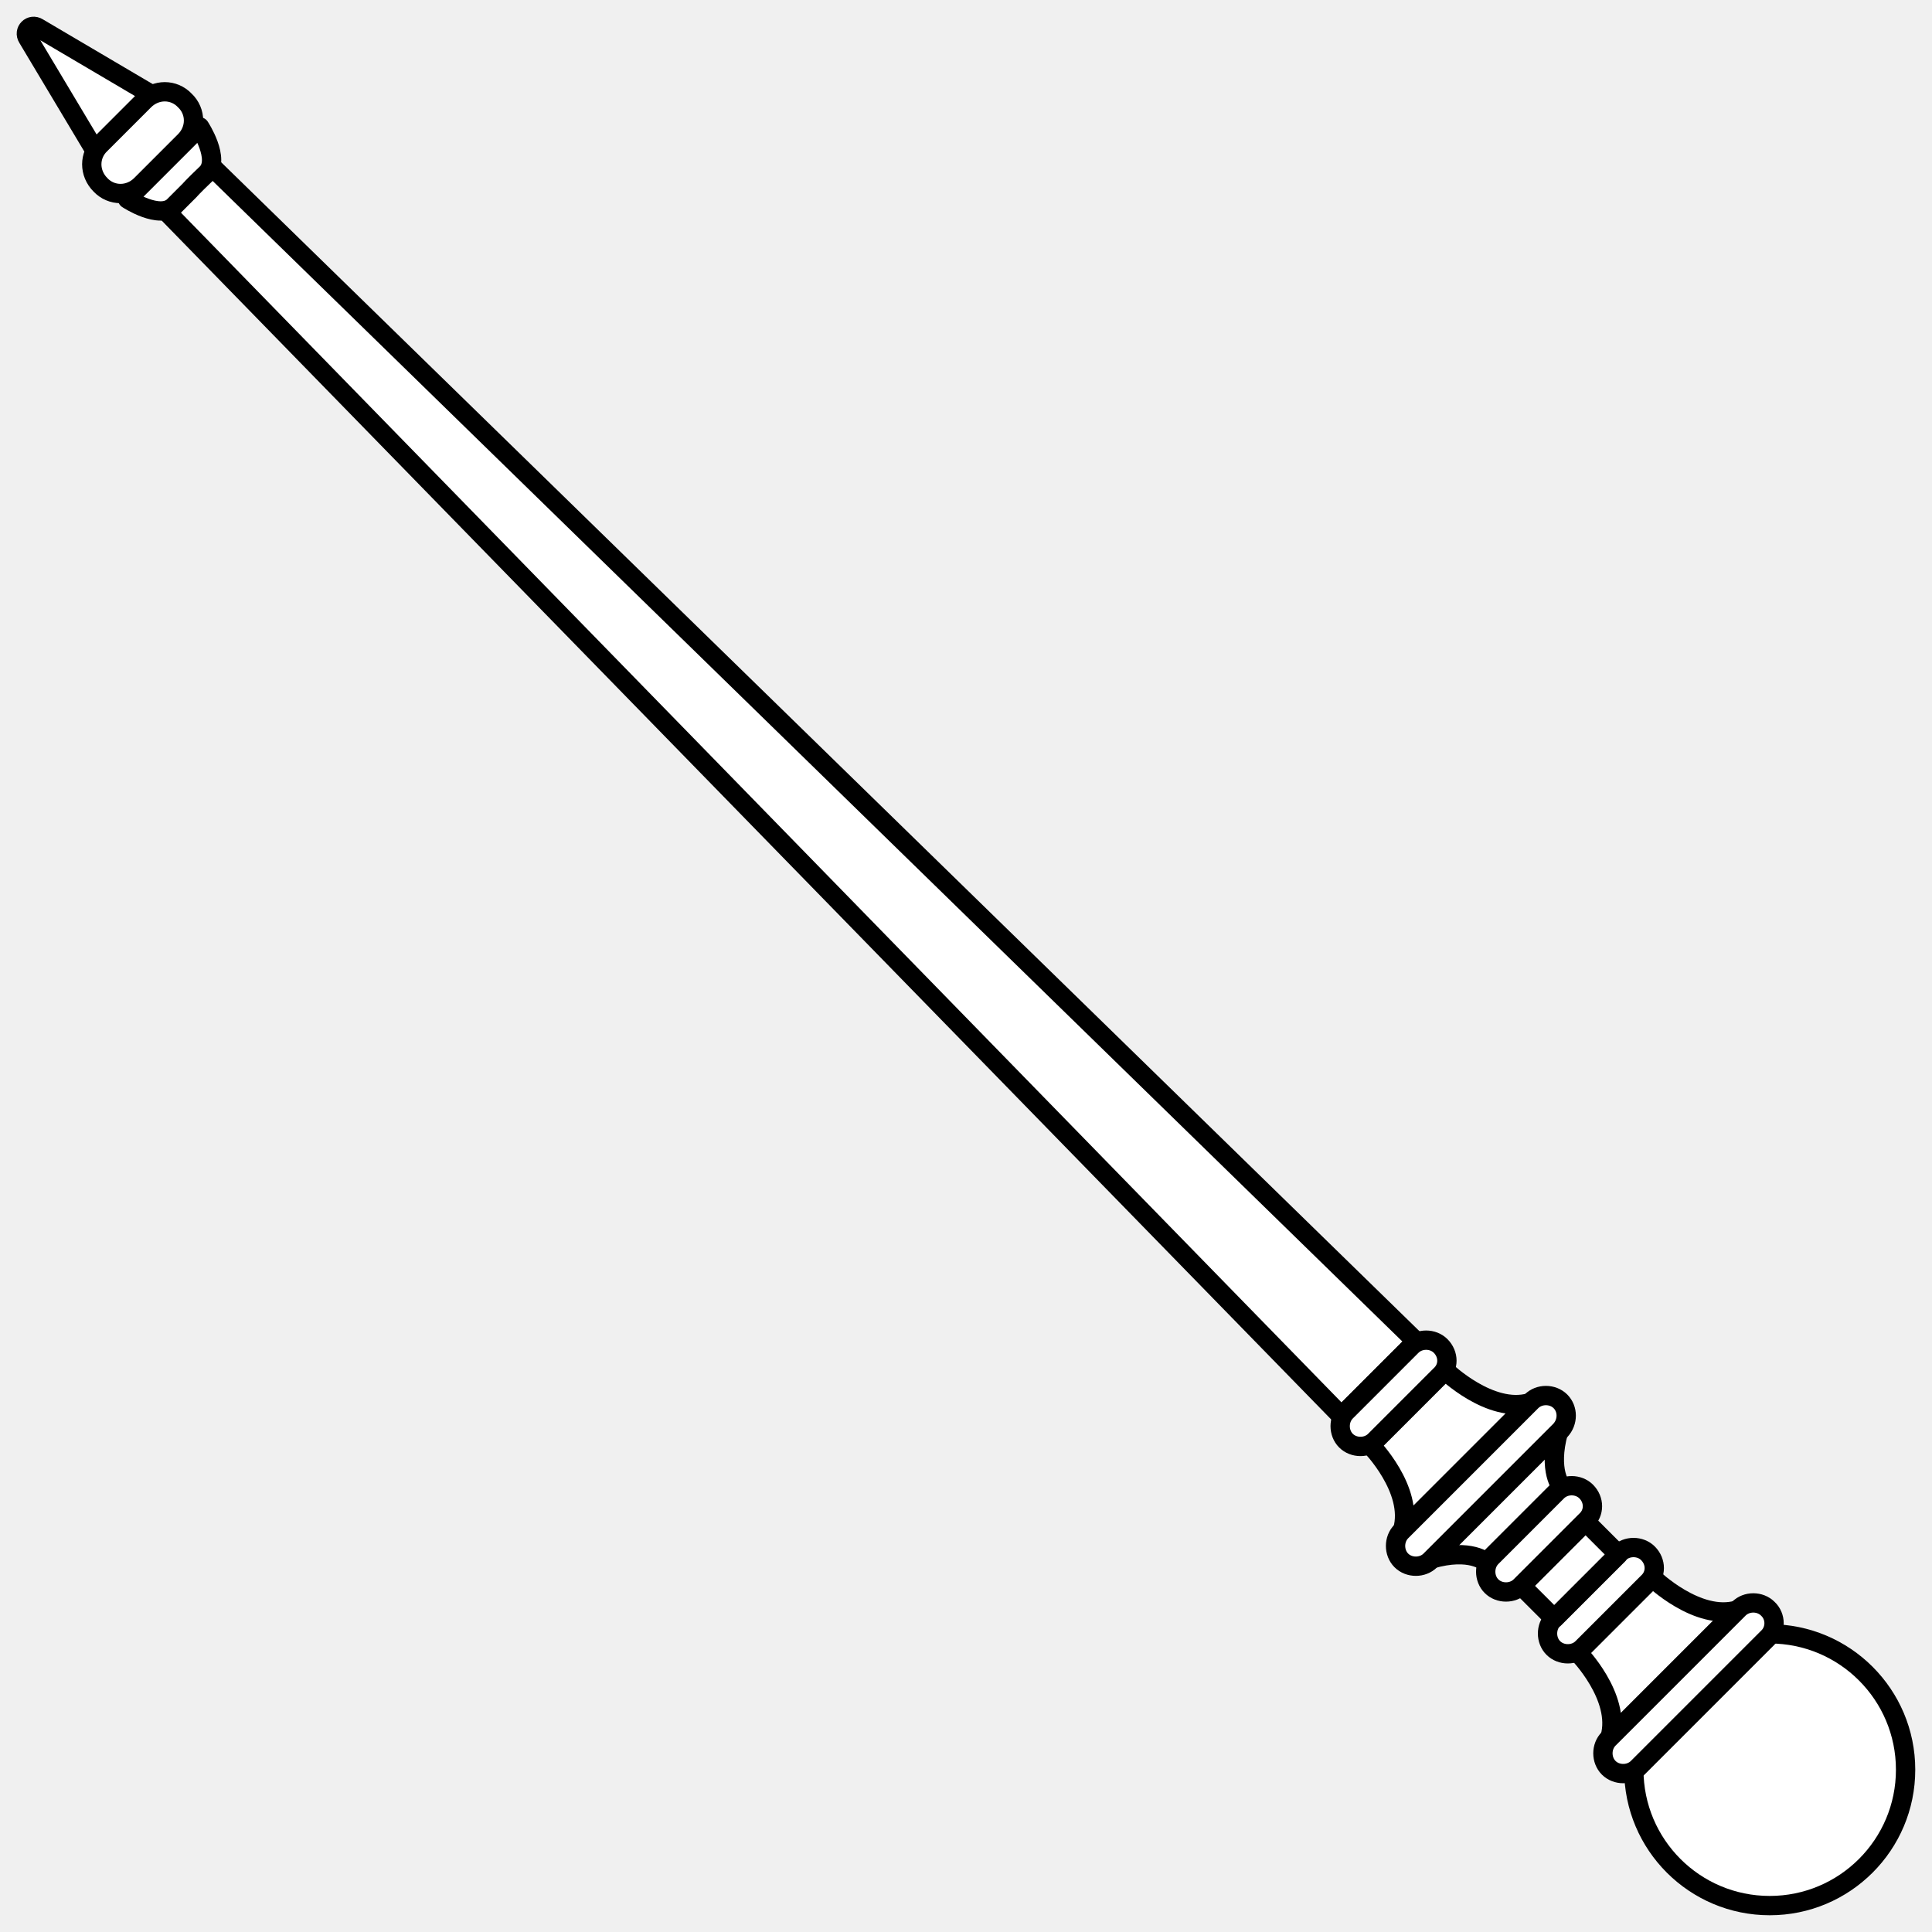
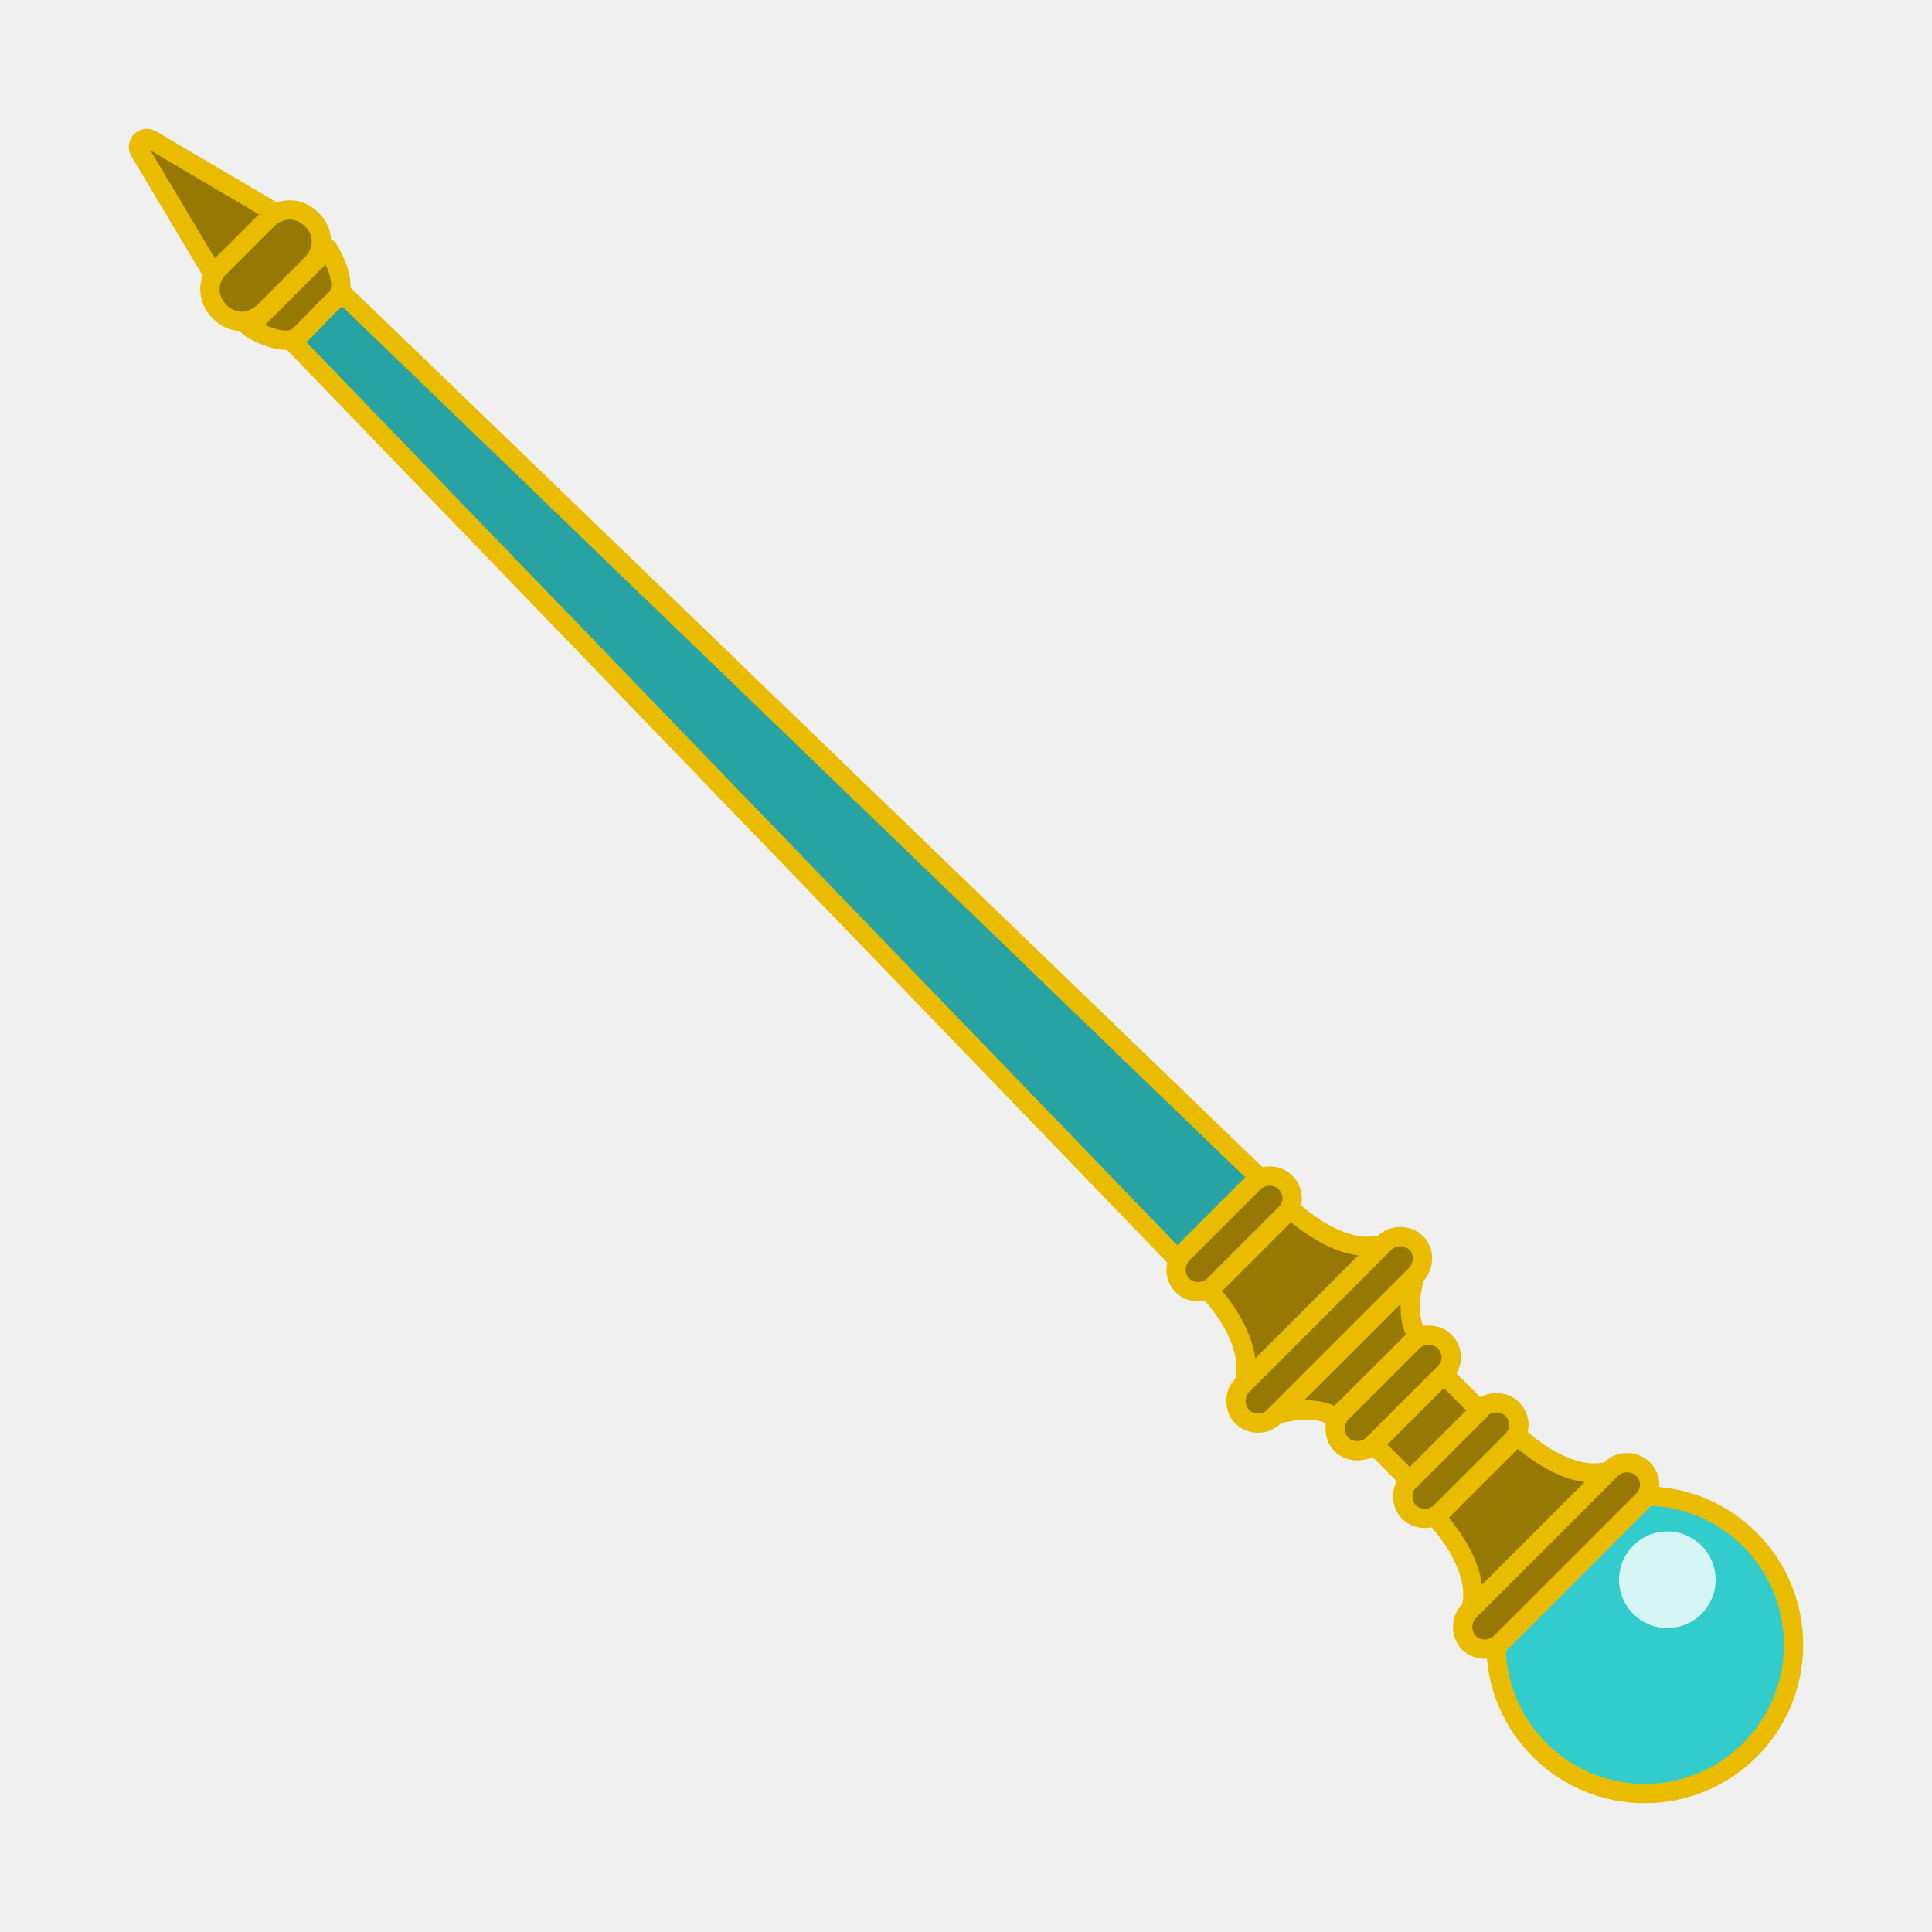
<svg xmlns="http://www.w3.org/2000/svg" version="1.1" id="레이어_1" x="0px" y="0px" viewBox="0 0 300 300" style="enable-background:new 0 0 300 300;" xml:space="preserve">
  <style type="text/css">
- 	.st0{fill:#FFFFFF;stroke:#000000;stroke-width:3;stroke-miterlimit:10;}
- 	.st1{fill:#FFFFFF;stroke:#000000;stroke-width:3;stroke-linecap:round;stroke-linejoin:round;stroke-miterlimit:10;}
+ 	.st0{fill:#32CCCC;stroke:#E9BC00;stroke-width:3;stroke-miterlimit:10;}
+ 	.st1{fill:#967905;stroke:#E9BC00;stroke-width:3;stroke-linecap:round;stroke-linejoin:round;stroke-miterlimit:10;}
+ 	.st2{fill:#28A3A3;stroke:#E9BC00;stroke-width:3;stroke-miterlimit:10;}
+ 	.st3{fill:#967905;stroke:#E9BC00;stroke-width:3;stroke-linecap:round;stroke-linejoin:round;stroke-miterlimit:10;}
+ 	.st4{fill:#D6F5F5;}
</style>
  <g>
-     <circle class="st0" cx="274.8" cy="274.8" r="21.1" />
-     <path class="st1" d="M4.3,5.9l11,18.4c0.4,0.7,1.3,0.8,1.9,0.2l7.4-7.4c0.5-0.5,0.4-1.5-0.2-1.9L5.9,4.3C4.8,3.6,3.6,4.8,4.3,5.9z" />
-     <polygon class="st0" points="219.9,208.3 208.3,219.9 25.2,32.2 32.2,25.2  " />
-     <path class="st1" d="M29.5,29.5c0,0-0.3,0.3-2.5,2.5c-2.2,2.2-7.2-1.1-7.2-1.1s5.6-5.6,5.6-5.6l5.6-5.6c0,0,3.3,5,1.1,7.2   C29.8,29.1,29.5,29.5,29.5,29.5z" />
-     <path class="st1" d="M28.7,21.9l-6.8,6.8c-1.8,1.8-4.6,1.8-6.3,0l0,0c-1.8-1.8-1.8-4.6,0-6.3l6.8-6.8c1.8-1.8,4.6-1.8,6.3,0l0,0   C30.5,17.3,30.5,20.1,28.7,21.9z" />
-     <path class="st1" d="M212.8,224.4c0,0,6.8,6.9,5,13.2c0,0,9.9-9.9,9.9-9.9l9.9-9.9c-6.2,1.8-13.2-5-13.2-5L212.8,224.4z" />
-     <path class="st1" d="M242.5,230.9c0,0-2.2-2.4-0.5-8.6c0,0-9.9,9.9-9.9,9.9l-9.9,9.9c6.2-1.8,8.6,0.5,8.6,0.5L242.5,230.9z" />
-     <path class="st1" d="M242.3,222.1l-20.2,20.2c-1.2,1.2-3.3,1.2-4.5,0l0,0c-1.2-1.2-1.2-3.3,0-4.5l20.2-20.2c1.2-1.2,3.3-1.2,4.5,0   l0,0C243.5,218.8,243.5,220.8,242.3,222.1z" />
-     <path class="st1" d="M245,256.6c0,0,6.8,6.9,5,13.2c0,0,9.9-9.9,9.9-9.9l9.9-9.9c-6.2,1.8-13.2-5-13.2-5L245,256.6z" />
-     <path class="st1" d="M274.5,254.3l-20.2,20.2c-1.2,1.2-3.3,1.2-4.5,0l0,0c-1.2-1.2-1.2-3.3,0-4.5l20.2-20.2c1.2-1.2,3.3-1.2,4.5,0   l0,0C275.8,251,275.8,253.1,274.5,254.3z" />
-     <path class="st1" d="M246.3,236.1l-10.2,10.2c-1.2,1.2-3.3,1.2-4.5,0l0,0c-1.2-1.2-1.2-3.3,0-4.5l10.2-10.2c1.2-1.2,3.3-1.2,4.5,0   l0,0C247.6,232.9,247.6,234.9,246.3,236.1z" />
-     <path class="st1" d="M223.7,213.5l-10.2,10.2c-1.2,1.2-3.3,1.2-4.5,0l0,0c-1.2-1.2-1.2-3.3,0-4.5l10.2-10.2c1.2-1.2,3.3-1.2,4.5,0   l0,0C225,210.3,225,212.3,223.7,213.5z" />
-     <path class="st1" d="M255.9,245.7l-10.2,10.2c-1.2,1.2-3.3,1.2-4.5,0l0,0c-1.2-1.2-1.2-3.3,0-4.5l10.2-10.2c1.2-1.2,3.3-1.2,4.5,0   l0,0C257.2,242.5,257.2,244.5,255.9,245.7z" />
-     <rect x="236.7" y="240.2" transform="matrix(0.7071 -0.7071 0.7071 0.7071 -100.9763 243.7784)" class="st1" width="14.1" height="7.2" />
+     <circle class="st0" cx="255.4" cy="255.4" r="23.1" />
+     <path class="st1" d="M21.7,23.5l12,20.1c0.4,0.8,1.4,0.9,2.1,0.2l8.1-8.1c0.5-0.5,0.4-1.6-0.2-2.1L23.5,21.7   C22.3,21,21,22.3,21.7,23.5z" />
+     <polygon class="st2" points="195.5,182.8 182.8,195.5 44.6,52.2 52.2,44.6  " />
+     <path class="st1" d="M49.3,49.3c0,0-0.3,0.3-2.7,2.7s-7.9-1.2-7.9-1.2l6.1-6.1l6.1-6.1c0,0,3.6,5.5,1.2,7.9   C49.6,48.8,49.3,49.3,49.3,49.3z" />
+     <path class="st1" d="M48.4,41L41,48.4c-2,2-5,2-6.9,0l0,0c-2-2-2-5,0-6.9l7.4-7.4c2-2,5-2,6.9,0l0,0C50.4,35.9,50.4,39,48.4,41z" />
+     <path class="st1" d="M187.7,200.4c0,0,7.4,7.5,5.5,14.4L204,204l10.8-10.8c-6.8,2-14.4-5.5-14.4-5.5L187.7,200.4z" />
+     <path class="st1" d="M220.2,207.5c0,0-2.4-2.6-0.5-9.4l-10.8,10.8L198,219.7c6.8-2,9.4,0.5,9.4,0.5L220.2,207.5z" />
+     <path class="st1" d="M219.9,197.9l-22.1,22.1c-1.3,1.3-3.6,1.3-4.9,0l0,0c-1.3-1.3-1.3-3.6,0-4.9L215,193c1.3-1.3,3.6-1.3,4.9,0   l0,0C221.2,194.3,221.2,196.5,219.9,197.9z" />
+     <path class="st1" d="M222.9,235.6c0,0,7.4,7.5,5.5,14.4l10.8-10.8l10.8-10.8c-6.8,2-14.4-5.5-14.4-5.5L222.9,235.6z" />
+     <path class="st1" d="M255.1,233L233,255.1c-1.3,1.3-3.6,1.3-4.9,0l0,0c-1.3-1.3-1.3-3.6,0-4.9l22.1-22.1c1.3-1.3,3.6-1.3,4.9,0l0,0   C256.5,229.4,256.5,231.7,255.1,233z" />
+     <path class="st1" d="M224.3,213.2l-11.1,11.1c-1.3,1.3-3.6,1.3-4.9,0l0,0c-1.3-1.3-1.3-3.6,0-4.9l11.1-11.1c1.3-1.3,3.6-1.3,4.9,0   l0,0C225.7,209.7,225.7,211.9,224.3,213.2z" />
+     <path class="st1" d="M199.6,188.5l-11.1,11.1c-1.3,1.3-3.6,1.3-4.9,0l0,0c-1.3-1.3-1.3-3.6,0-4.9l11.1-11.1c1.3-1.3,3.6-1.3,4.9,0   l0,0C201,185,201,187.2,199.6,188.5z" />
+     <path class="st1" d="M234.8,223.7l-11.1,11.1c-1.3,1.3-3.6,1.3-4.9,0l0,0c-1.3-1.3-1.3-3.6,0-4.9l11.1-11.1c1.3-1.3,3.6-1.3,4.9,0   l0,0C236.2,220.2,236.2,222.3,234.8,223.7z" />
+     <rect x="213.8" y="217.7" transform="matrix(0.7071 -0.7071 0.7071 0.7071 -91.8006 221.5591)" class="st3" width="15.4" height="7.9" />
+     <circle class="st4" cx="258.9" cy="245.3" r="7.5" />
  </g>
</svg>
